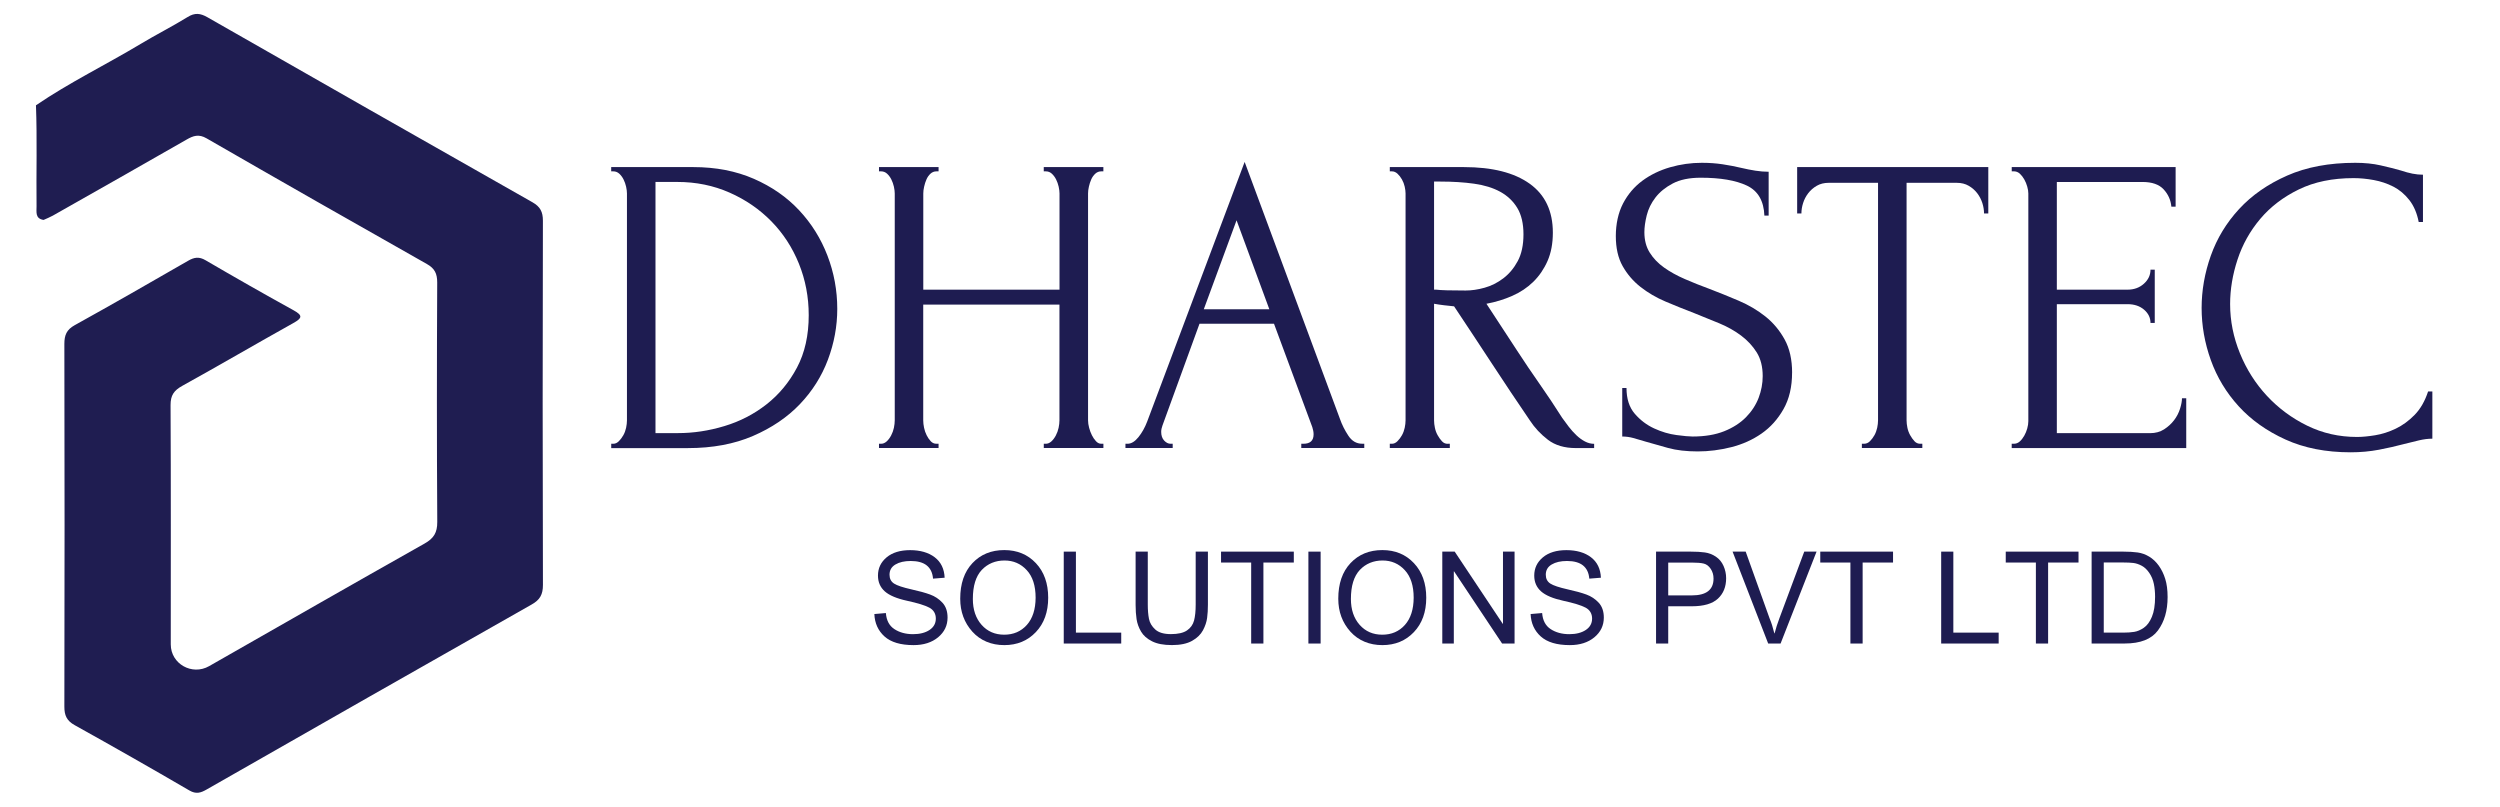
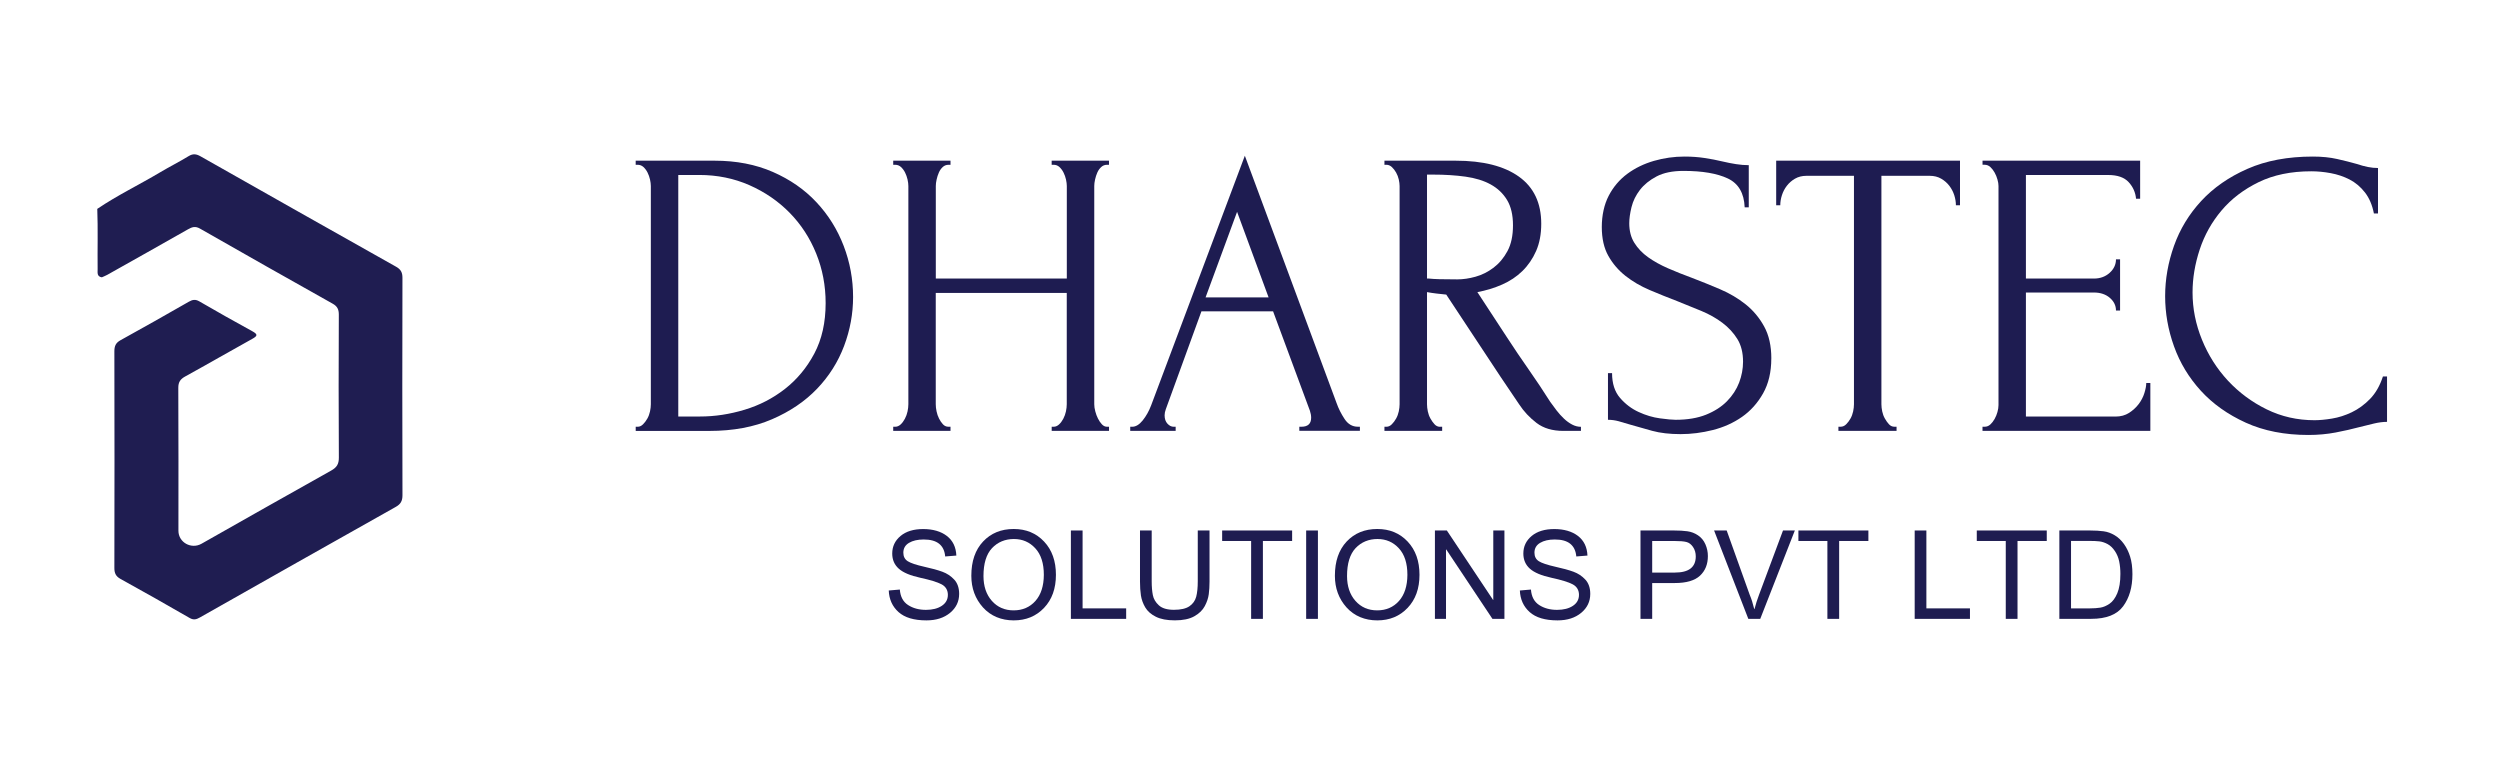
- <svg xmlns="http://www.w3.org/2000/svg" width="3412" height="1101" viewBox="0 0 3412 1101" fill="none">
-   <path d="M49 143.757C94.665 112.596 144.504 88.453 191.814 60.019C212.961 47.306 235.072 36.197 256.058 23.243C265.97 17.107 273.353 17.989 283.144 23.563C430.854 108.024 578.724 192.164 726.715 276.063C737.308 282.079 741 289.137 740.96 301.369C740.518 467.002 740.518 632.634 741 798.267C741 811.421 736.987 818.6 725.631 825.017C577.56 908.876 429.73 993.176 281.981 1077.52C273.995 1082.09 267.655 1084.17 258.506 1078.84C206.621 1048.6 154.415 1018.88 101.928 989.687C91.014 983.631 87.803 976.292 87.844 964.261C88.205 799.31 88.205 634.319 87.844 469.368C87.844 457.336 90.893 449.957 101.888 443.861C153.813 415.066 205.337 385.549 256.781 355.871C265.087 351.099 271.668 349.976 280.536 355.19C320.303 378.41 360.31 401.23 400.638 423.448C413.72 430.667 412.315 434.236 400.317 440.934C349.636 469.208 299.476 498.524 248.715 526.638C237.479 532.854 232.704 539.471 232.784 552.946C233.386 661.791 233.025 770.675 233.065 879.519C233.065 906.069 262.118 922.431 285.392 909.157C383.383 853.291 481.214 797.184 579.446 741.84C592.087 734.701 596.862 726.961 596.781 712.282C596.099 603.438 596.18 494.554 596.701 385.709C596.741 373.558 593.411 366.419 582.657 360.363C482.177 303.535 381.898 246.426 281.9 188.795C271.226 182.619 263.883 185.226 254.694 190.48C193.941 225.331 132.947 259.821 71.993 294.351C67.98 296.597 63.647 298.241 59.473 300.166C47.756 298.361 49.963 289.257 49.883 281.557C49.361 235.597 50.806 189.637 49.08 143.677L49 143.757Z" fill="#1F1D51" />
-   <path d="M834.16 605.639H837.067C839.775 605.639 842.284 604.484 844.634 602.135C846.943 599.825 848.974 597.117 850.727 594.011C852.479 590.905 853.713 587.52 854.51 583.857C855.266 580.193 855.665 576.808 855.665 573.702V264.048C855.665 261.34 855.266 258.234 854.51 254.769C853.713 251.265 852.558 247.999 851.005 244.893C849.452 241.787 847.501 239.199 845.191 237.048C842.881 234.938 840.133 233.863 837.067 233.863H834.16V228.049H946.299C976.882 228.049 1004.4 233.385 1028.81 244.017C1053.22 254.689 1073.85 268.985 1090.69 287.025C1107.54 305.024 1120.4 325.652 1129.32 348.908C1138.24 372.164 1142.7 396.375 1142.7 421.543C1142.7 445.157 1138.44 468.333 1129.92 490.992C1121.39 513.651 1108.61 533.88 1091.57 551.72C1074.53 569.521 1053.22 583.976 1027.65 595.007C1002.09 606.037 972.461 611.572 938.772 611.572H834.2V605.759L834.16 605.639ZM1103.75 430.184C1103.75 405.415 1099.29 381.96 1090.37 359.899C1081.45 337.837 1068.91 318.564 1052.78 302.077C1036.65 285.631 1017.62 272.53 995.678 262.853C973.736 253.176 949.963 248.318 924.317 248.318H894.61V591.104H925.472C946.458 591.104 967.524 587.918 988.709 581.507C1009.89 575.136 1029.01 565.26 1046.09 551.88C1063.18 538.499 1077.07 521.774 1087.75 501.625C1098.42 481.475 1103.75 457.661 1103.75 430.144V430.184Z" fill="#1E1C51" />
-   <path d="M1424.44 605.639H1427.35C1430.06 605.639 1432.56 604.564 1434.91 602.453C1437.22 600.343 1439.25 597.635 1441.01 594.33C1442.76 591.024 1443.99 587.56 1444.79 583.857C1445.55 580.193 1445.94 576.808 1445.94 573.702V415.689H1260.02V573.702C1260.02 576.808 1260.41 580.193 1261.17 583.857C1261.93 587.52 1263.12 590.945 1264.68 594.011C1266.23 597.117 1268.06 599.825 1270.21 602.135C1272.32 604.444 1274.95 605.639 1278.06 605.639H1280.96V611.453H1199.65V605.639H1202.55C1205.26 605.639 1207.77 604.564 1210.12 602.453C1212.43 600.343 1214.46 597.635 1216.21 594.33C1217.97 591.024 1219.2 587.56 1220 583.857C1220.75 580.193 1221.15 576.808 1221.15 573.702V264.048C1221.15 261.34 1220.75 258.234 1220 254.769C1219.2 251.265 1218.04 247.999 1216.49 244.893C1214.94 241.787 1212.99 239.199 1210.68 237.048C1208.37 234.938 1205.62 233.863 1202.55 233.863H1199.65V228.049H1280.96V233.863H1278.06C1274.95 233.863 1272.24 234.938 1269.93 237.048C1267.62 239.199 1265.75 241.787 1264.44 244.893C1263.08 247.999 1262.01 251.265 1261.25 254.769C1260.45 258.273 1260.1 261.34 1260.1 264.048V395.34H1446.02V264.048C1446.02 261.34 1445.63 258.234 1444.87 254.769C1444.07 251.265 1442.92 247.999 1441.36 244.893C1439.81 241.787 1437.86 239.199 1435.55 237.048C1433.24 234.938 1430.49 233.863 1427.43 233.863H1424.52V228.049H1505.88V233.863H1502.97C1499.86 233.863 1497.16 234.938 1494.85 237.048C1492.54 239.199 1490.66 241.787 1489.31 244.893C1487.96 247.999 1486.88 251.265 1486.12 254.769C1485.33 258.273 1484.97 261.34 1484.97 264.048V573.702C1484.97 576.808 1485.45 580.193 1486.44 583.857C1487.4 587.52 1488.67 590.945 1490.23 594.011C1491.78 597.117 1493.61 599.825 1495.76 602.135C1497.87 604.444 1500.3 605.639 1503.01 605.639H1505.92V611.453H1424.56V605.639H1424.44Z" fill="#1E1C51" />
-   <path d="M1775.95 605.639H1778.85C1788.13 605.639 1792.79 601.378 1792.79 592.856C1792.79 589.75 1792.19 586.485 1791.04 582.98L1738.75 441.812H1637.09L1586.55 580.671C1585.4 583.777 1584.8 586.684 1584.8 589.392C1584.8 594.409 1586.16 598.391 1588.86 601.298C1591.57 604.205 1594.48 605.639 1597.58 605.639H1600.49V611.453H1536.02V605.639H1538.93C1543.94 605.639 1548.88 602.652 1553.74 596.639C1558.56 590.626 1562.54 583.578 1565.65 575.414L1698.69 221L1828.83 571.91C1831.54 579.675 1835.32 587.201 1840.18 594.568C1845 601.935 1851.29 605.599 1859.05 605.599H1861.96V611.413H1775.99V605.599L1775.95 605.639ZM1642.9 422.06H1732.38L1687.66 300.644L1642.94 422.06H1642.9Z" fill="#1E1C51" />
-   <path d="M1975.81 605.639H1978.72V611.453H1896.8V605.639H1899.71C1902.42 605.639 1904.93 604.484 1907.28 602.135C1909.63 599.785 1911.62 597.117 1913.37 594.011C1915.12 590.905 1916.36 587.52 1917.15 583.857C1917.91 580.193 1918.31 576.808 1918.31 573.702V264.048C1918.31 261.34 1917.91 258.234 1917.15 254.769C1916.36 251.265 1915.12 247.999 1913.37 244.893C1911.62 241.787 1909.59 239.199 1907.28 237.048C1904.97 234.938 1902.42 233.863 1899.71 233.863H1896.8V228.049H1997.91C2036.66 228.049 2066.56 235.615 2087.67 250.707C2108.78 265.8 2119.33 288.1 2119.33 317.528C2119.33 332.262 2116.9 345.125 2112.08 356.155C2107.22 367.186 2100.73 376.703 2092.61 384.628C2084.48 392.592 2074.89 398.964 2063.86 403.822C2052.83 408.68 2041.12 412.264 2028.69 414.574L2070.51 478.488C2080.58 493.979 2090.86 509.191 2101.29 524.084C2111.76 539.017 2122 554.388 2132.07 570.277C2134.78 574.14 2137.77 578.202 2141.07 582.463C2144.38 586.724 2147.84 590.586 2151.54 594.091C2155.21 597.595 2159.11 600.383 2163.17 602.533C2167.23 604.683 2171.42 605.719 2175.68 605.719V611.533H2150.71C2135.22 611.533 2122.51 607.75 2112.64 600.223C2102.76 592.657 2094.52 583.857 2087.95 573.782C2070.51 548.216 2053.18 522.292 2035.94 495.93C2018.7 469.608 2001.58 443.644 1984.53 418.078C1980.27 417.68 1975.73 417.202 1970.87 416.605C1966.02 416.008 1961.48 415.37 1957.21 414.574V573.782C1957.21 576.888 1957.61 580.273 1958.37 583.936C1959.13 587.6 1960.4 591.024 1962.15 594.091C1963.9 597.197 1965.82 599.905 1967.97 602.214C1970.08 604.524 1972.71 605.719 1975.81 605.719V605.639ZM1957.21 247.76V395.34H1960.12C1963.23 395.738 1968.16 396.017 1974.93 396.216C1981.7 396.415 1990.15 396.495 2000.22 396.495C2008.35 396.495 2016.99 395.26 2026.07 392.712C2035.15 390.203 2043.67 385.942 2051.63 379.929C2059.56 373.916 2066.17 366.071 2071.38 356.394C2076.6 346.718 2079.23 334.532 2079.23 319.798C2079.23 305.064 2076.4 293.078 2070.79 283.799C2065.17 274.521 2057.41 267.154 2047.53 261.738C2037.65 256.322 2025.75 252.658 2011.81 250.707C1997.87 248.756 1982.58 247.8 1965.9 247.8H1957.17L1957.21 247.76Z" fill="#1E1C51" />
-   <path d="M2445.83 508.633C2445.83 528.026 2441.93 544.552 2434.16 558.291C2426.4 572.029 2416.4 583.18 2404.18 591.701C2391.95 600.223 2378.13 606.436 2362.8 610.298C2347.47 614.161 2332.22 616.112 2317.05 616.112C2301.88 616.112 2288.1 614.559 2276.83 611.453C2265.56 608.347 2255.28 605.44 2245.97 602.732C2239.75 600.781 2234.14 599.148 2229.12 597.794C2224.06 596.44 2219.05 595.763 2214.03 595.763V529.54H2219.84C2219.84 544.274 2223.63 555.981 2231.15 564.702C2238.68 573.423 2247.52 580.113 2257.63 584.733C2267.75 589.392 2277.82 592.378 2287.94 593.732C2298.05 595.086 2305.42 595.763 2310.08 595.763C2326.8 595.763 2341.18 593.334 2353.25 588.516C2365.31 583.658 2375.19 577.286 2382.99 569.362C2390.76 561.437 2396.49 552.596 2400.2 542.92C2403.86 533.243 2405.73 523.367 2405.73 513.292C2405.73 500.51 2403.02 489.758 2397.61 481.037C2392.19 472.316 2385.1 464.67 2376.38 458.099C2367.66 451.529 2357.71 445.914 2346.48 441.255C2335.25 436.596 2323.82 431.976 2312.19 427.317C2299.01 422.299 2286.03 417.043 2273.24 411.627C2260.46 406.211 2249.03 399.521 2238.96 391.597C2228.88 383.672 2220.76 374.155 2214.55 363.124C2208.33 352.094 2205.27 338.435 2205.27 322.148C2205.27 305.86 2208.57 290.29 2215.14 277.706C2221.71 265.123 2230.55 254.769 2241.59 246.606C2252.62 238.482 2265.2 232.389 2279.34 228.288C2293.47 224.226 2307.89 222.195 2322.62 222.195C2332.7 222.195 2342.18 222.872 2351.1 224.226C2360.02 225.58 2368.54 227.212 2376.66 229.164C2383.23 230.717 2389.64 231.991 2395.86 232.947C2402.03 233.902 2408.04 234.42 2413.85 234.42V294.272H2408.04C2407.24 274.122 2399.28 260.464 2384.15 253.296C2368.97 246.128 2347.99 242.544 2321.19 242.544C2305.66 242.544 2292.92 245.172 2283 250.389C2273.08 255.605 2265.2 262.017 2259.39 269.543C2253.57 277.109 2249.59 285.233 2247.44 293.954C2245.29 302.675 2244.25 310.32 2244.25 316.891C2244.25 327.723 2246.68 337.041 2251.54 344.766C2256.4 352.532 2262.89 359.301 2271.05 365.115C2279.22 370.929 2288.62 376.146 2299.33 380.805C2310 385.464 2321.19 389.924 2332.82 394.185C2346 399.203 2359.42 404.658 2373 410.433C2386.62 416.247 2398.72 423.415 2409.43 431.936C2420.11 440.458 2428.87 450.931 2435.68 463.316C2442.49 475.701 2445.87 490.833 2445.87 508.633H2445.83Z" fill="#1E1C51" />
-   <path d="M2620.69 605.639H2623.59V611.453H2541.08V605.639H2543.99C2547.1 605.639 2549.8 604.484 2552.11 602.135C2554.42 599.825 2556.45 597.117 2558.21 594.011C2559.96 590.905 2561.19 587.52 2561.99 583.856C2562.75 580.193 2563.14 576.808 2563.14 573.702V249.513H2495.76C2489.55 249.513 2484.14 250.866 2479.48 253.574C2474.82 256.282 2470.96 259.667 2467.85 263.729C2464.74 267.791 2462.43 272.251 2460.88 277.109C2459.33 281.967 2458.57 286.706 2458.57 291.325H2452.76V228.009H2713.63V291.325H2707.82C2707.82 286.666 2707.02 281.927 2705.51 277.109C2703.95 272.251 2701.64 267.831 2698.54 263.729C2695.43 259.667 2691.57 256.282 2686.91 253.574C2682.25 250.866 2676.84 249.513 2670.66 249.513H2602.09V573.702C2602.09 576.808 2602.49 580.193 2603.24 583.856C2604 587.52 2605.28 590.945 2607.03 594.011C2608.78 597.117 2610.69 599.825 2612.84 602.135C2614.95 604.444 2617.58 605.639 2620.69 605.639Z" fill="#1E1C51" />
-   <path d="M2745.61 605.639H2748.52C2751.62 605.639 2754.33 604.564 2756.64 602.453C2758.95 600.343 2760.98 597.715 2762.73 594.608C2764.48 591.502 2765.84 588.237 2766.79 584.733C2767.75 581.228 2768.27 577.963 2768.27 574.857V264.008C2768.27 261.3 2767.79 258.194 2766.79 254.729C2765.84 251.225 2764.48 247.959 2762.73 244.853C2760.98 241.747 2758.95 239.159 2756.64 237.008C2754.33 234.898 2751.58 233.823 2748.52 233.823H2745.61V228.009H2969.29V282.047H2963.47C2962.68 273.127 2959.21 265.282 2953 258.512C2946.79 251.742 2937.11 248.358 2923.97 248.358H2807.17V395.34H2903.62C2912.54 395.34 2919.99 392.632 2926 387.216C2932.01 381.801 2935 375.389 2935 368.062H2940.81V440.697H2935C2935 433.728 2932.09 427.715 2926.28 422.698C2920.47 417.68 2912.9 415.131 2903.62 415.131H2807.17V591.184H2934.4C2941.77 591.184 2948.14 589.432 2953.56 585.967C2958.97 582.463 2963.51 578.321 2967.22 573.463C2970.88 568.645 2973.59 563.388 2975.34 557.773C2977.09 552.158 2977.97 547.419 2977.97 543.517H2983.78V611.493H2745.57V605.679L2745.61 605.639Z" fill="#1E1C51" />
-   <path d="M3212.12 243.101C3183.45 243.101 3158.56 248.238 3137.46 258.512C3116.35 268.786 3098.83 282.127 3084.89 298.613C3070.95 315.099 3060.6 333.576 3053.83 354.085C3047.06 374.633 3043.67 394.942 3043.67 415.092C3043.67 437.949 3048.14 460.329 3057.06 482.191C3065.98 504.093 3078.28 523.447 3093.93 540.292C3109.62 557.136 3127.94 570.715 3148.84 580.95C3169.75 591.224 3192.41 596.361 3216.82 596.361C3223.79 596.361 3232.03 595.604 3241.51 594.051C3250.99 592.498 3260.38 589.511 3269.7 585.051C3278.98 580.591 3287.62 574.299 3295.55 566.176C3303.47 558.052 3309.57 547.38 3313.87 534.239H3319.68V598.71C3313.87 598.71 3307.77 599.507 3301.36 601.02C3294.95 602.573 3287.9 604.325 3280.14 606.236C3270.06 608.944 3258.95 611.453 3246.73 613.803C3234.54 616.112 3221.64 617.307 3208.1 617.307C3174.41 617.307 3144.78 611.493 3119.22 599.865C3093.65 588.237 3072.39 573.145 3055.42 554.548C3038.46 535.951 3025.75 514.965 3017.35 491.51C3008.95 468.095 3004.77 444.361 3004.77 420.348C3004.77 396.336 3008.95 372.522 3017.35 348.868C3025.75 325.254 3038.62 304.029 3055.98 285.233C3073.34 266.437 3095.2 251.225 3121.53 239.637C3147.85 228.009 3178.83 222.195 3214.47 222.195C3227.25 222.195 3238.76 223.35 3249.04 225.699C3259.31 228.009 3268.51 230.358 3276.63 232.668C3282.45 234.619 3287.74 236.053 3292.6 237.009C3297.46 237.964 3302.2 238.442 3306.86 238.442V302.953H3301.04C3298.73 290.967 3294.43 280.972 3288.26 273.047C3282.05 265.123 3274.8 259.03 3266.48 254.729C3258.15 250.468 3249.23 247.482 3239.76 245.73C3230.28 243.977 3221.08 243.101 3212.16 243.101H3212.12Z" fill="#1E1C51" />
-   <path d="M1273.4 789.656C1272.72 781.691 1269.81 775.678 1264.76 771.656C1259.7 767.634 1252.41 765.643 1242.93 765.643C1234.37 765.643 1227.4 767.236 1222.07 770.422C1216.69 773.608 1214.02 778.267 1214.02 784.36C1214.02 789.775 1216.09 793.797 1220.24 796.465C1224.38 799.134 1232.3 801.762 1243.97 804.39C1254.36 806.66 1262.8 809.009 1269.37 811.399C1275.95 813.788 1281.56 817.531 1286.22 822.549C1290.88 827.566 1293.23 834.376 1293.23 842.858C1293.23 853.65 1288.93 862.609 1280.37 869.738C1271.76 876.866 1260.57 880.45 1246.8 880.45C1229.15 880.45 1215.97 876.507 1207.21 868.662C1198.45 860.778 1193.83 850.583 1193.32 838.039L1209.04 836.685C1209.8 846.721 1213.66 854.048 1220.67 858.627C1227.68 863.207 1236.16 865.516 1246.08 865.516C1255.36 865.516 1262.88 863.605 1268.62 859.782C1274.35 855.959 1277.22 850.782 1277.22 844.212C1277.22 837.641 1274.23 832.385 1268.22 829.239C1262.25 826.093 1252.17 823.027 1238.08 819.96C1223.98 816.894 1213.78 812.633 1207.57 807.098C1201.36 801.563 1198.25 794.395 1198.25 785.554C1198.25 775.519 1202.2 767.236 1210.04 760.666C1217.93 754.095 1228.64 750.83 1242.22 750.83C1255.8 750.83 1267.34 754.095 1275.79 760.626C1284.27 767.157 1288.73 776.435 1289.25 788.461L1273.32 789.736L1273.4 789.656Z" fill="#1E1C51" />
-   <path d="M1370.68 750.75C1388.24 750.75 1402.62 756.723 1413.81 768.63C1425 780.537 1430.57 796.266 1430.57 815.779C1430.57 835.292 1424.96 850.862 1413.73 862.689C1402.5 874.516 1388.16 880.45 1370.68 880.45C1353.2 880.45 1338.07 874.317 1327.04 862.052C1316.04 849.787 1310.51 834.814 1310.51 817.133C1310.51 796.545 1316.08 780.338 1327.23 768.51C1338.38 756.683 1352.84 750.75 1370.64 750.75H1370.68ZM1370.52 866.233C1383.22 866.233 1393.54 861.773 1401.46 852.893C1409.35 844.013 1413.33 831.628 1413.41 815.779C1413.41 799.452 1409.39 786.908 1401.3 778.147C1393.22 769.347 1383.1 764.966 1370.88 764.966C1358.65 764.966 1348.02 769.267 1339.9 777.869C1331.81 786.47 1327.75 799.691 1327.75 817.491C1327.75 832.026 1331.74 843.814 1339.66 852.773C1347.58 861.733 1357.9 866.233 1370.56 866.233H1370.52Z" fill="#1E1C51" />
-   <path d="M1530.25 878.299H1451.8V752.861H1468.4V863.406H1530.25V878.299Z" fill="#1E1C51" />
-   <path d="M1648.56 825.416C1648.56 831.867 1648.2 837.84 1647.48 843.296C1646.77 848.791 1644.9 854.406 1641.83 860.18C1638.76 865.955 1633.82 870.773 1626.94 874.636C1620.05 878.498 1610.89 880.41 1599.42 880.41C1587.95 880.41 1579.23 878.697 1572.38 875.273C1565.53 871.848 1560.51 867.428 1557.33 862.012C1554.14 856.596 1552.11 850.942 1551.19 845.088C1550.32 839.234 1549.88 832.664 1549.88 825.416V752.861H1566.49V825.137C1566.49 832.663 1567.04 839.155 1568.12 844.61C1569.19 850.066 1572.06 854.884 1576.68 859.105C1581.3 863.326 1588.43 865.437 1598.06 865.437C1607.7 865.437 1615.15 863.764 1620.05 860.379C1624.94 857.034 1628.13 852.535 1629.64 846.92C1631.12 841.305 1631.87 834.057 1631.87 825.137V752.861H1648.56V825.416Z" fill="#1E1C51" />
-   <path d="M1765.79 767.754H1724.3V878.299H1707.61V767.754H1666.48V752.861H1765.79V767.754Z" fill="#1E1C51" />
-   <path d="M1802.39 878.299H1785.7V752.861H1802.39V878.299Z" fill="#1E1C51" />
-   <path d="M1886.65 750.75C1904.21 750.75 1918.59 756.723 1929.78 768.63C1940.97 780.537 1946.54 796.266 1946.54 815.779C1946.54 835.292 1940.93 850.862 1929.7 862.689C1918.47 874.516 1904.13 880.45 1886.65 880.45C1869.17 880.45 1854.04 874.317 1843.01 862.052C1832.02 849.787 1826.48 834.814 1826.48 817.133C1826.48 796.545 1832.06 780.338 1843.21 768.51C1854.36 756.683 1868.81 750.75 1886.61 750.75H1886.65ZM1886.49 866.233C1899.2 866.233 1909.51 861.773 1917.43 852.893C1925.32 844.013 1929.3 831.628 1929.38 815.779C1929.38 799.452 1925.36 786.908 1917.27 778.147C1909.19 769.347 1899.08 764.966 1886.85 764.966C1874.63 764.966 1863.99 769.267 1855.87 777.869C1847.79 786.47 1843.72 799.691 1843.72 817.491C1843.72 832.026 1847.71 843.814 1855.63 852.773C1863.55 861.733 1873.87 866.233 1886.53 866.233H1886.49Z" fill="#1E1C51" />
-   <path d="M2067.12 878.299H2050.08L1984.53 779.82H1984.17V878.299H1968.44V752.861H1985.37L2050.92 851.34H2051.27V752.861H2067.08V878.299H2067.12Z" fill="#1E1C51" />
-   <path d="M2169.07 789.656C2168.39 781.691 2165.48 775.678 2160.43 771.656C2155.37 767.634 2148.08 765.643 2138.61 765.643C2130.04 765.643 2123.07 767.236 2117.74 770.422C2112.36 773.608 2109.69 778.267 2109.69 784.36C2109.69 789.775 2111.77 793.797 2115.91 796.465C2120.05 799.134 2127.97 801.762 2139.64 804.39C2150.03 806.66 2158.48 809.009 2165.05 811.399C2171.62 813.788 2177.23 817.531 2181.89 822.549C2186.55 827.566 2188.9 834.376 2188.9 842.858C2188.9 853.65 2184.6 862.609 2176.04 869.738C2167.44 876.866 2156.25 880.45 2142.47 880.45C2124.83 880.45 2111.65 876.507 2102.89 868.662C2094.12 860.778 2089.5 850.583 2088.99 838.039L2104.72 836.685C2105.47 846.721 2109.34 854.048 2116.34 858.627C2123.35 863.207 2131.84 865.516 2141.75 865.516C2151.03 865.516 2158.56 863.605 2164.29 859.782C2170.02 855.959 2172.89 850.782 2172.89 844.212C2172.89 837.641 2169.91 832.385 2163.89 829.239C2157.92 826.093 2147.84 823.027 2133.75 819.96C2119.65 816.894 2109.46 812.633 2103.24 807.098C2097.03 801.563 2093.93 794.395 2093.93 785.554C2093.93 775.519 2097.87 767.236 2105.71 760.666C2113.6 754.095 2124.31 750.83 2137.89 750.83C2151.47 750.83 2163.02 754.095 2171.46 760.626C2179.94 767.157 2184.4 776.435 2184.92 788.461L2168.99 789.736L2169.07 789.656Z" fill="#1E1C51" />
-   <path d="M2260.22 752.86H2307.53C2315.02 752.86 2321.43 753.219 2326.8 753.975C2332.18 754.732 2337.2 756.644 2341.82 759.75C2346.44 762.856 2349.94 767.077 2352.29 772.413C2354.64 777.749 2355.83 783.324 2355.83 789.138C2355.83 800.726 2352.13 810.005 2344.68 816.974C2337.24 823.942 2325.29 827.447 2308.88 827.447H2276.79V878.259H2260.18V752.821L2260.22 752.86ZM2276.79 812.593H2309.04C2328.79 812.593 2338.63 804.947 2338.63 789.656C2338.63 784.638 2337.36 780.218 2334.77 776.355C2332.18 772.493 2329.03 770.103 2325.33 769.187C2321.59 768.232 2316.05 767.794 2308.68 767.794H2276.79V812.633V812.593Z" fill="#1E1C51" />
-   <path d="M2479.24 752.861L2430.14 878.299H2413.22L2364.63 752.861H2382.51L2415.13 843.973C2417.6 849.787 2419.75 856.596 2421.62 864.402H2421.98C2423.69 857.711 2425.84 850.902 2428.47 843.973L2462.44 752.861H2479.28H2479.24Z" fill="#1E1C51" />
-   <path d="M2583.62 767.754H2542.12V878.299H2525.44V767.754H2484.3V752.861H2583.62V767.754Z" fill="#1E1C51" />
-   <path d="M2727.77 878.299H2649.32V752.861H2665.92V863.406H2727.77V878.299Z" fill="#1E1C51" />
-   <path d="M2836.76 767.754H2795.26V878.299H2778.58V767.754H2737.44V752.861H2836.76V767.754Z" fill="#1E1C51" />
-   <path d="M2854.64 752.86H2897.93C2905.54 752.86 2912.03 753.259 2917.52 754.015C2923.02 754.772 2928.23 756.683 2933.21 759.67C2938.19 762.657 2942.57 766.798 2946.31 772.015C2950.06 777.271 2953 783.284 2955.11 790.094C2957.26 796.903 2958.34 805.186 2958.34 814.863C2958.34 833.34 2953.96 848.512 2945.16 860.419C2936.36 872.326 2921.26 878.259 2899.8 878.259H2854.64V752.821V752.86ZM2871.25 863.406H2898.13C2903.62 863.406 2908.48 863.047 2912.78 862.37C2917.08 861.693 2921.46 859.822 2925.88 856.795C2930.3 853.769 2933.97 848.831 2936.88 841.902C2939.78 835.013 2941.26 825.894 2941.26 814.505C2941.26 808.213 2940.7 802.359 2939.58 796.903C2938.47 791.448 2936.44 786.51 2933.41 782.01C2930.42 777.55 2926.96 774.245 2923.1 772.174C2919.23 770.103 2915.45 768.829 2911.75 768.351C2908.08 767.913 2903.35 767.674 2897.57 767.674H2871.21V863.326L2871.25 863.406Z" fill="#1E1C51" />
+ <svg xmlns="http://www.w3.org/2000/svg" width="3548" height="1101" viewBox="0 0 3548 1101" fill="none">
+   <path d="M902.16 605.639H905.067C907.775 605.639 910.284 604.484 912.634 602.135C914.943 599.825 916.974 597.117 918.727 594.011C920.479 590.905 921.713 587.52 922.51 583.857C923.266 580.193 923.665 576.808 923.665 573.702V264.048C923.665 261.34 923.266 258.234 922.51 254.769C921.713 251.265 920.558 247.999 919.005 244.893C917.452 241.787 915.501 239.199 913.191 237.048C910.881 234.938 908.133 233.863 905.067 233.863H902.16V228.049H1014.3C1044.88 228.049 1072.4 233.385 1096.81 244.017C1121.22 254.689 1141.85 268.985 1158.69 287.025C1175.54 305.024 1188.4 325.652 1197.32 348.908C1206.24 372.164 1210.7 396.375 1210.7 421.543C1210.7 445.157 1206.44 468.333 1197.92 490.992C1189.39 513.651 1176.61 533.88 1159.57 551.72C1142.53 569.521 1121.22 583.976 1095.65 595.007C1070.09 606.037 1040.46 611.572 1006.77 611.572H902.2V605.759L902.16 605.639ZM1171.75 430.184C1171.75 405.415 1167.29 381.96 1158.37 359.899C1149.45 337.837 1136.91 318.564 1120.78 302.077C1104.65 285.631 1085.62 272.53 1063.68 262.853C1041.74 253.176 1017.96 248.318 992.317 248.318H962.61V591.104H993.472C1014.46 591.104 1035.52 587.918 1056.71 581.507C1077.89 575.136 1097.01 565.26 1114.09 551.88C1131.18 538.499 1145.07 521.774 1155.75 501.625C1166.42 481.475 1171.75 457.661 1171.75 430.144V430.184Z" fill="#1E1C51" />
+   <path d="M1492.44 605.639H1495.35C1498.06 605.639 1500.56 604.564 1502.91 602.453C1505.22 600.343 1507.25 597.635 1509.01 594.33C1510.76 591.024 1511.99 587.56 1512.79 583.857C1513.55 580.193 1513.94 576.808 1513.94 573.702V415.689H1328.02V573.702C1328.02 576.808 1328.41 580.193 1329.17 583.857C1329.93 587.52 1331.12 590.945 1332.68 594.011C1334.23 597.117 1336.06 599.825 1338.21 602.135C1340.32 604.444 1342.95 605.639 1346.06 605.639H1348.96V611.453H1267.65V605.639H1270.55C1273.26 605.639 1275.77 604.564 1278.12 602.453C1280.43 600.343 1282.46 597.635 1284.21 594.33C1285.97 591.024 1287.2 587.56 1288 583.857C1288.75 580.193 1289.15 576.808 1289.15 573.702V264.048C1289.15 261.34 1288.75 258.234 1288 254.769C1287.2 251.265 1286.04 247.999 1284.49 244.893C1282.94 241.787 1280.99 239.199 1278.68 237.048C1276.37 234.938 1273.62 233.863 1270.55 233.863H1267.65V228.049H1348.96V233.863H1346.06C1342.95 233.863 1340.24 234.938 1337.93 237.048C1335.62 239.199 1333.75 241.787 1332.44 244.893C1331.08 247.999 1330.01 251.265 1329.25 254.769C1328.45 258.273 1328.1 261.34 1328.1 264.048V395.34H1514.02V264.048C1514.02 261.34 1513.63 258.234 1512.87 254.769C1512.07 251.265 1510.92 247.999 1509.36 244.893C1507.81 241.787 1505.86 239.199 1503.55 237.048C1501.24 234.938 1498.49 233.863 1495.43 233.863H1492.52V228.049H1573.88V233.863H1570.97C1567.86 233.863 1565.16 234.938 1562.85 237.048C1560.54 239.199 1558.66 241.787 1557.31 244.893C1555.96 247.999 1554.88 251.265 1554.12 254.769C1553.33 258.273 1552.97 261.34 1552.97 264.048V573.702C1552.97 576.808 1553.45 580.193 1554.44 583.857C1555.4 587.52 1556.67 590.945 1558.23 594.011C1559.78 597.117 1561.61 599.825 1563.76 602.135C1565.87 604.444 1568.3 605.639 1571.01 605.639H1573.92V611.453H1492.56V605.639H1492.44Z" fill="#1E1C51" />
+   <path d="M1843.95 605.639H1846.85C1856.13 605.639 1860.79 601.378 1860.79 592.856C1860.79 589.75 1860.19 586.485 1859.04 582.98L1806.75 441.812H1705.09L1654.55 580.671C1653.4 583.777 1652.8 586.684 1652.8 589.392C1652.8 594.409 1654.16 598.391 1656.86 601.298C1659.57 604.205 1662.48 605.639 1665.58 605.639H1668.49V611.453H1604.02V605.639H1606.93C1611.94 605.639 1616.88 602.652 1621.74 596.639C1626.56 590.626 1630.54 583.578 1633.65 575.414L1766.69 221L1896.83 571.91C1899.54 579.675 1903.32 587.201 1908.18 594.568C1913 601.935 1919.29 605.599 1927.05 605.599H1929.96V611.413H1843.99V605.599L1843.95 605.639ZM1710.9 422.06H1800.38L1755.66 300.644L1710.94 422.06H1710.9Z" fill="#1E1C51" />
+   <path d="M2043.81 605.639H2046.72V611.453H1964.8V605.639H1967.71C1970.42 605.639 1972.93 604.484 1975.28 602.135C1977.63 599.785 1979.62 597.117 1981.37 594.011C1983.12 590.905 1984.36 587.52 1985.15 583.857C1985.91 580.193 1986.31 576.808 1986.31 573.702V264.048C1986.31 261.34 1985.91 258.234 1985.15 254.769C1984.36 251.265 1983.12 247.999 1981.37 244.893C1979.62 241.787 1977.59 239.199 1975.28 237.048C1972.97 234.938 1970.42 233.863 1967.71 233.863H1964.8V228.049H2065.91C2104.66 228.049 2134.56 235.615 2155.67 250.707C2176.78 265.8 2187.33 288.1 2187.33 317.528C2187.33 332.262 2184.9 345.125 2180.08 356.155C2175.22 367.186 2168.73 376.703 2160.61 384.628C2152.48 392.592 2142.89 398.964 2131.86 403.822C2120.83 408.68 2109.12 412.264 2096.69 414.574L2138.51 478.488C2148.58 493.979 2158.86 509.191 2169.29 524.084C2179.76 539.017 2190 554.388 2200.07 570.277C2202.78 574.14 2205.77 578.202 2209.07 582.463C2212.38 586.724 2215.84 590.586 2219.54 594.091C2223.21 597.595 2227.11 600.383 2231.17 602.533C2235.23 604.683 2239.42 605.719 2243.68 605.719V611.533H2218.71C2203.22 611.533 2190.51 607.75 2180.64 600.223C2170.76 592.657 2162.52 583.857 2155.95 573.782C2138.51 548.216 2121.18 522.292 2103.94 495.93C2086.7 469.608 2069.58 443.644 2052.53 418.078C2048.27 417.68 2043.73 417.202 2038.87 416.605C2034.02 416.008 2029.48 415.37 2025.21 414.574V573.782C2025.21 576.888 2025.61 580.273 2026.37 583.936C2027.13 587.6 2028.4 591.024 2030.15 594.091C2031.9 597.197 2033.82 599.905 2035.97 602.214C2038.08 604.524 2040.71 605.719 2043.81 605.719V605.639ZM2025.21 247.76V395.34H2028.12C2031.23 395.738 2036.16 396.017 2042.93 396.216C2049.7 396.415 2058.15 396.495 2068.22 396.495C2076.35 396.495 2084.99 395.26 2094.07 392.712C2103.15 390.203 2111.67 385.942 2119.63 379.929C2127.56 373.916 2134.17 366.071 2139.38 356.394C2144.6 346.718 2147.23 334.532 2147.23 319.798C2147.23 305.064 2144.4 293.078 2138.79 283.799C2133.17 274.521 2125.41 267.154 2115.53 261.738C2105.65 256.322 2093.75 252.658 2079.81 250.707C2065.87 248.756 2050.58 247.8 2033.9 247.8H2025.17L2025.21 247.76Z" fill="#1E1C51" />
+   <path d="M2513.83 508.633C2513.83 528.026 2509.93 544.552 2502.16 558.291C2494.4 572.029 2484.4 583.18 2472.18 591.701C2459.95 600.223 2446.13 606.436 2430.8 610.298C2415.47 614.161 2400.22 616.112 2385.05 616.112C2369.88 616.112 2356.1 614.559 2344.83 611.453C2333.56 608.347 2323.28 605.44 2313.97 602.732C2307.75 600.781 2302.14 599.148 2297.12 597.794C2292.06 596.44 2287.05 595.763 2282.03 595.763V529.54H2287.84C2287.84 544.274 2291.63 555.981 2299.15 564.702C2306.68 573.423 2315.52 580.113 2325.63 584.733C2335.75 589.392 2345.82 592.378 2355.94 593.732C2366.05 595.086 2373.42 595.763 2378.08 595.763C2394.8 595.763 2409.18 593.334 2421.25 588.516C2433.31 583.658 2443.19 577.286 2450.99 569.362C2458.76 561.437 2464.49 552.596 2468.2 542.92C2471.86 533.243 2473.73 523.367 2473.73 513.292C2473.73 500.51 2471.02 489.758 2465.61 481.037C2460.19 472.316 2453.1 464.67 2444.38 458.099C2435.66 451.529 2425.71 445.914 2414.48 441.255C2403.25 436.596 2391.82 431.976 2380.19 427.317C2367.01 422.299 2354.03 417.043 2341.24 411.627C2328.46 406.211 2317.03 399.521 2306.96 391.597C2296.88 383.672 2288.76 374.155 2282.55 363.124C2276.33 352.094 2273.27 338.435 2273.27 322.148C2273.27 305.86 2276.57 290.29 2283.14 277.706C2289.71 265.123 2298.55 254.769 2309.59 246.606C2320.62 238.482 2333.2 232.389 2347.34 228.288C2361.47 224.226 2375.89 222.195 2390.62 222.195C2400.7 222.195 2410.18 222.872 2419.1 224.226C2428.02 225.58 2436.54 227.212 2444.66 229.164C2451.23 230.717 2457.64 231.991 2463.86 232.947C2470.03 233.902 2476.04 234.42 2481.85 234.42V294.272H2476.04C2475.24 274.122 2467.28 260.464 2452.15 253.296C2436.97 246.128 2415.99 242.544 2389.19 242.544C2373.66 242.544 2360.92 245.172 2351 250.389C2341.08 255.605 2333.2 262.017 2327.39 269.543C2321.57 277.109 2317.59 285.233 2315.44 293.954C2313.29 302.675 2312.25 310.32 2312.25 316.891C2312.25 327.723 2314.68 337.041 2319.54 344.766C2324.4 352.532 2330.89 359.301 2339.05 365.115C2347.22 370.929 2356.62 376.146 2367.33 380.805C2378 385.464 2389.19 389.924 2400.82 394.185C2414 399.203 2427.42 404.658 2441 410.433C2454.62 416.247 2466.72 423.415 2477.43 431.936C2488.11 440.458 2496.87 450.931 2503.68 463.316C2510.49 475.701 2513.87 490.833 2513.87 508.633H2513.83Z" fill="#1E1C51" />
+   <path d="M2688.69 605.639H2691.59V611.453H2609.08V605.639H2611.99C2615.1 605.639 2617.8 604.484 2620.11 602.135C2622.42 599.825 2624.45 597.117 2626.21 594.011C2627.96 590.905 2629.19 587.52 2629.99 583.856C2630.75 580.193 2631.14 576.808 2631.14 573.702V249.513H2563.76C2557.55 249.513 2552.14 250.866 2547.48 253.574C2542.82 256.282 2538.96 259.667 2535.85 263.729C2532.74 267.791 2530.43 272.251 2528.88 277.109C2527.33 281.967 2526.57 286.706 2526.57 291.325H2520.76V228.009H2781.63V291.325H2775.82C2775.82 286.666 2775.02 281.927 2773.51 277.109C2771.95 272.251 2769.64 267.831 2766.54 263.729C2763.43 259.667 2759.57 256.282 2754.91 253.574C2750.25 250.866 2744.84 249.513 2738.66 249.513H2670.09V573.702C2670.09 576.808 2670.49 580.193 2671.24 583.856C2672 587.52 2673.28 590.945 2675.03 594.011C2676.78 597.117 2678.69 599.825 2680.84 602.135C2682.95 604.444 2685.58 605.639 2688.69 605.639Z" fill="#1E1C51" />
+   <path d="M2813.61 605.639H2816.52C2819.62 605.639 2822.33 604.564 2824.64 602.453C2826.95 600.343 2828.98 597.715 2830.73 594.608C2832.48 591.502 2833.84 588.237 2834.79 584.733C2835.75 581.228 2836.27 577.963 2836.27 574.857V264.008C2836.27 261.3 2835.79 258.194 2834.79 254.729C2833.84 251.225 2832.48 247.959 2830.73 244.853C2828.98 241.747 2826.95 239.159 2824.64 237.008C2822.33 234.898 2819.58 233.823 2816.52 233.823H2813.61V228.009H3037.29V282.047H3031.47C3030.68 273.127 3027.21 265.282 3021 258.512C3014.79 251.742 3005.11 248.358 2991.97 248.358H2875.17V395.34H2971.62C2980.54 395.34 2987.99 392.632 2994 387.216C3000.01 381.801 3003 375.389 3003 368.062H3008.81V440.697H3003C3003 433.728 3000.09 427.715 2994.28 422.698C2988.47 417.68 2980.9 415.131 2971.62 415.131H2875.17V591.184H3002.4C3009.77 591.184 3016.14 589.432 3021.56 585.967C3026.97 582.463 3031.51 578.321 3035.22 573.463C3038.88 568.645 3041.59 563.388 3043.34 557.773C3045.09 552.158 3045.97 547.419 3045.97 543.517H3051.78V611.493H2813.57V605.679L2813.61 605.639Z" fill="#1E1C51" />
+   <path d="M3280.12 243.101C3251.45 243.101 3226.56 248.238 3205.46 258.512C3184.35 268.786 3166.83 282.127 3152.89 298.613C3138.95 315.099 3128.6 333.576 3121.83 354.085C3115.06 374.633 3111.67 394.942 3111.67 415.092C3111.67 437.949 3116.14 460.329 3125.06 482.191C3133.98 504.093 3146.28 523.447 3161.93 540.292C3177.62 557.136 3195.94 570.715 3216.84 580.95C3237.75 591.224 3260.41 596.361 3284.82 596.361C3291.79 596.361 3300.03 595.604 3309.51 594.051C3318.99 592.498 3328.38 589.511 3337.7 585.051C3346.98 580.591 3355.62 574.299 3363.55 566.176C3371.47 558.052 3377.57 547.38 3381.87 534.239H3387.68V598.71C3381.87 598.71 3375.77 599.507 3369.36 601.02C3362.95 602.573 3355.9 604.325 3348.14 606.236C3338.06 608.944 3326.95 611.453 3314.73 613.803C3302.54 616.112 3289.64 617.307 3276.1 617.307C3242.41 617.307 3212.78 611.493 3187.22 599.865C3161.65 588.237 3140.39 573.145 3123.42 554.548C3106.46 535.951 3093.75 514.965 3085.35 491.51C3076.95 468.095 3072.77 444.361 3072.77 420.348C3072.77 396.336 3076.95 372.522 3085.35 348.868C3093.75 325.254 3106.62 304.029 3123.98 285.233C3141.34 266.437 3163.2 251.225 3189.53 239.637C3215.85 228.009 3246.83 222.195 3282.47 222.195C3295.25 222.195 3306.76 223.35 3317.04 225.699C3327.31 228.009 3336.51 230.358 3344.63 232.668C3350.45 234.619 3355.74 236.053 3360.6 237.009C3365.46 237.964 3370.2 238.442 3374.86 238.442V302.953H3369.04C3366.73 290.967 3362.43 280.972 3356.26 273.047C3350.05 265.123 3342.8 259.03 3334.48 254.729C3326.15 250.468 3317.23 247.482 3307.76 245.73C3298.28 243.977 3289.08 243.101 3280.16 243.101H3280.12Z" fill="#1E1C51" />
+   <path d="M1341.4 789.656C1340.72 781.691 1337.81 775.678 1332.76 771.656C1327.7 767.634 1320.41 765.643 1310.93 765.643C1302.37 765.643 1295.4 767.236 1290.07 770.422C1284.69 773.608 1282.02 778.267 1282.02 784.36C1282.02 789.775 1284.09 793.797 1288.24 796.465C1292.38 799.134 1300.3 801.762 1311.97 804.39C1322.36 806.66 1330.8 809.009 1337.37 811.399C1343.95 813.788 1349.56 817.531 1354.22 822.549C1358.88 827.566 1361.23 834.376 1361.23 842.858C1361.23 853.65 1356.93 862.609 1348.37 869.738C1339.76 876.866 1328.57 880.45 1314.8 880.45C1297.15 880.45 1283.97 876.507 1275.21 868.662C1266.45 860.778 1261.83 850.583 1261.32 838.039L1277.04 836.685C1277.8 846.721 1281.66 854.048 1288.67 858.627C1295.68 863.207 1304.16 865.516 1314.08 865.516C1323.36 865.516 1330.88 863.605 1336.62 859.782C1342.35 855.959 1345.22 850.782 1345.22 844.212C1345.22 837.641 1342.23 832.385 1336.22 829.239C1330.25 826.093 1320.17 823.027 1306.08 819.96C1291.98 816.894 1281.78 812.633 1275.57 807.098C1269.36 801.563 1266.25 794.395 1266.25 785.554C1266.25 775.519 1270.2 767.236 1278.04 760.666C1285.93 754.095 1296.64 750.83 1310.22 750.83C1323.8 750.83 1335.34 754.095 1343.79 760.626C1352.27 767.157 1356.73 776.435 1357.25 788.461L1341.32 789.736L1341.4 789.656Z" fill="#1E1C51" />
+   <path d="M1438.68 750.75C1456.24 750.75 1470.62 756.723 1481.81 768.63C1493 780.537 1498.57 796.266 1498.57 815.779C1498.57 835.292 1492.96 850.862 1481.73 862.689C1470.5 874.516 1456.16 880.45 1438.68 880.45C1421.2 880.45 1406.07 874.317 1395.04 862.052C1384.04 849.787 1378.51 834.814 1378.51 817.133C1378.51 796.545 1384.08 780.338 1395.23 768.51C1406.38 756.683 1420.84 750.75 1438.64 750.75H1438.68ZM1438.52 866.233C1451.22 866.233 1461.54 861.773 1469.46 852.893C1477.35 844.013 1481.33 831.628 1481.41 815.779C1481.41 799.452 1477.39 786.908 1469.3 778.147C1461.22 769.347 1451.1 764.966 1438.88 764.966C1426.65 764.966 1416.02 769.267 1407.9 777.869C1399.81 786.47 1395.75 799.691 1395.75 817.491C1395.75 832.026 1399.74 843.814 1407.66 852.773C1415.58 861.733 1425.9 866.233 1438.56 866.233H1438.52Z" fill="#1E1C51" />
+   <path d="M1598.25 878.299H1519.8V752.861H1536.4V863.406H1598.25V878.299Z" fill="#1E1C51" />
+   <path d="M1716.56 825.416C1716.56 831.867 1716.2 837.84 1715.48 843.296C1714.77 848.791 1712.9 854.406 1709.83 860.18C1706.76 865.955 1701.82 870.773 1694.94 874.636C1688.05 878.498 1678.89 880.41 1667.42 880.41C1655.95 880.41 1647.23 878.697 1640.38 875.273C1633.53 871.848 1628.51 867.428 1625.33 862.012C1622.14 856.596 1620.11 850.942 1619.19 845.088C1618.32 839.234 1617.88 832.664 1617.88 825.416V752.861H1634.49V825.137C1634.49 832.663 1635.04 839.155 1636.12 844.61C1637.19 850.066 1640.06 854.884 1644.68 859.105C1649.3 863.326 1656.43 865.437 1666.06 865.437C1675.7 865.437 1683.15 863.764 1688.05 860.379C1692.94 857.034 1696.13 852.535 1697.64 846.92C1699.12 841.305 1699.87 834.057 1699.87 825.137V752.861H1716.56V825.416Z" fill="#1E1C51" />
+   <path d="M1833.79 767.754H1792.3V878.299H1775.61V767.754H1734.48V752.861H1833.79V767.754Z" fill="#1E1C51" />
+   <path d="M1870.39 878.299H1853.7V752.861H1870.39V878.299Z" fill="#1E1C51" />
+   <path d="M1954.65 750.75C1972.21 750.75 1986.59 756.723 1997.78 768.63C2008.97 780.537 2014.54 796.266 2014.54 815.779C2014.54 835.292 2008.93 850.862 1997.7 862.689C1986.47 874.516 1972.13 880.45 1954.65 880.45C1937.17 880.45 1922.04 874.317 1911.01 862.052C1900.02 849.787 1894.48 834.814 1894.48 817.133C1894.48 796.545 1900.06 780.338 1911.21 768.51C1922.36 756.683 1936.81 750.75 1954.61 750.75H1954.65ZM1954.49 866.233C1967.2 866.233 1977.51 861.773 1985.43 852.893C1993.32 844.013 1997.3 831.628 1997.38 815.779C1997.38 799.452 1993.36 786.908 1985.27 778.147C1977.19 769.347 1967.08 764.966 1954.85 764.966C1942.63 764.966 1931.99 769.267 1923.87 777.869C1915.79 786.47 1911.72 799.691 1911.72 817.491C1911.72 832.026 1915.71 843.814 1923.63 852.773C1931.55 861.733 1941.87 866.233 1954.53 866.233H1954.49Z" fill="#1E1C51" />
+   <path d="M2135.12 878.299H2118.08L2052.53 779.82H2052.17V878.299H2036.44V752.861H2053.37L2118.92 851.34H2119.27V752.861H2135.08V878.299H2135.12Z" fill="#1E1C51" />
+   <path d="M2237.07 789.656C2236.39 781.691 2233.48 775.678 2228.43 771.656C2223.37 767.634 2216.08 765.643 2206.61 765.643C2198.04 765.643 2191.07 767.236 2185.74 770.422C2180.36 773.608 2177.69 778.267 2177.69 784.36C2177.69 789.775 2179.77 793.797 2183.91 796.465C2188.05 799.134 2195.97 801.762 2207.64 804.39C2218.03 806.66 2226.48 809.009 2233.05 811.399C2239.62 813.788 2245.23 817.531 2249.89 822.549C2254.55 827.566 2256.9 834.376 2256.9 842.858C2256.9 853.65 2252.6 862.609 2244.04 869.738C2235.44 876.866 2224.25 880.45 2210.47 880.45C2192.83 880.45 2179.65 876.507 2170.89 868.662C2162.12 860.778 2157.5 850.583 2156.99 838.039L2172.72 836.685C2173.47 846.721 2177.34 854.048 2184.34 858.627C2191.35 863.207 2199.84 865.516 2209.75 865.516C2219.03 865.516 2226.56 863.605 2232.29 859.782C2238.02 855.959 2240.89 850.782 2240.89 844.212C2240.89 837.641 2237.91 832.385 2231.89 829.239C2225.92 826.093 2215.84 823.027 2201.75 819.96C2187.65 816.894 2177.46 812.633 2171.24 807.098C2165.03 801.563 2161.93 794.395 2161.93 785.554C2161.93 775.519 2165.87 767.236 2173.71 760.666C2181.6 754.095 2192.31 750.83 2205.89 750.83C2219.47 750.83 2231.02 754.095 2239.46 760.626C2247.94 767.157 2252.4 776.435 2252.92 788.461L2236.99 789.736L2237.07 789.656Z" fill="#1E1C51" />
+   <path d="M2328.22 752.86H2375.53C2383.02 752.86 2389.43 753.219 2394.8 753.975C2400.18 754.732 2405.2 756.644 2409.82 759.75C2414.44 762.856 2417.94 767.077 2420.29 772.413C2422.64 777.749 2423.83 783.324 2423.83 789.138C2423.83 800.726 2420.13 810.005 2412.68 816.974C2405.24 823.942 2393.29 827.447 2376.88 827.447H2344.79V878.259H2328.18V752.821L2328.22 752.86ZM2344.79 812.593H2377.04C2396.79 812.593 2406.63 804.947 2406.63 789.656C2406.63 784.638 2405.36 780.218 2402.77 776.355C2400.18 772.493 2397.03 770.103 2393.33 769.187C2389.59 768.232 2384.05 767.794 2376.68 767.794H2344.79V812.633V812.593Z" fill="#1E1C51" />
+   <path d="M2547.24 752.861L2498.14 878.299H2481.22L2432.63 752.861H2450.51L2483.13 843.973C2485.6 849.787 2487.75 856.596 2489.62 864.402H2489.98C2491.69 857.711 2493.84 850.902 2496.47 843.973L2530.44 752.861H2547.28H2547.24Z" fill="#1E1C51" />
+   <path d="M2651.62 767.754H2610.12V878.299H2593.44V767.754H2552.3V752.861H2651.62V767.754Z" fill="#1E1C51" />
+   <path d="M2795.77 878.299H2717.32V752.861H2733.92V863.406H2795.77V878.299Z" fill="#1E1C51" />
+   <path d="M2904.76 767.754H2863.26V878.299H2846.58V767.754H2805.44V752.861H2904.76V767.754Z" fill="#1E1C51" />
+   <path d="M2922.64 752.86H2965.93C2973.54 752.86 2980.03 753.259 2985.52 754.015C2991.02 754.772 2996.23 756.683 3001.21 759.67C3006.19 762.657 3010.57 766.798 3014.31 772.015C3018.06 777.271 3021 783.284 3023.11 790.094C3025.26 796.903 3026.34 805.186 3026.34 814.863C3026.34 833.34 3021.96 848.512 3013.16 860.419C3004.36 872.326 2989.26 878.259 2967.8 878.259H2922.64V752.821V752.86ZM2939.25 863.406H2966.13C2971.62 863.406 2976.48 863.047 2980.78 862.37C2985.08 861.693 2989.46 859.822 2993.88 856.795C2998.3 853.769 3001.97 848.831 3004.88 841.902C3007.78 835.013 3009.26 825.894 3009.26 814.505C3009.26 808.213 3008.7 802.359 3007.58 796.903C3006.47 791.448 3004.44 786.51 3001.41 782.01C2998.42 777.55 2994.96 774.245 2991.1 772.174C2987.23 770.103 2983.45 768.829 2979.75 768.351C2976.08 767.913 2971.35 767.674 2965.57 767.674H2939.21V863.326L2939.25 863.406Z" fill="#1E1C51" />
+   <path d="M138 296.46C166.586 277.112 197.784 262.122 227.4 244.468C240.637 236.574 254.479 229.677 267.616 221.634C273.82 217.824 278.442 218.372 284.571 221.833C377.036 274.274 469.6 326.515 562.241 378.607C568.872 382.342 571.183 386.724 571.158 394.319C570.881 497.158 570.881 599.996 571.183 702.835C571.183 711.002 568.671 715.46 561.562 719.444C468.872 771.511 376.332 823.851 283.843 876.219C278.844 879.056 274.875 880.348 269.148 877.039C236.669 858.263 203.988 839.81 171.132 821.685C164.3 817.925 162.29 813.368 162.316 805.898C162.542 703.483 162.542 601.042 162.316 498.627C162.316 491.156 164.225 486.575 171.107 482.79C203.612 464.911 235.865 446.585 268.068 428.158C273.268 425.195 277.387 424.498 282.939 427.735C307.832 442.152 332.876 456.321 358.121 470.116C366.31 474.598 365.431 476.814 357.92 480.972C326.194 498.527 294.795 516.729 263.019 534.185C255.985 538.044 252.996 542.153 253.046 550.519C253.423 618.099 253.197 685.704 253.222 753.283C253.222 769.768 271.409 779.927 285.978 771.685C347.319 736.999 408.56 702.163 470.052 667.8C477.965 663.368 480.955 658.562 480.904 649.448C480.477 581.869 480.528 514.264 480.854 446.684C480.879 439.14 478.794 434.707 472.062 430.947C409.163 395.663 346.39 360.205 283.792 324.423C277.111 320.589 272.514 322.207 266.762 325.469C228.731 347.108 190.55 368.522 152.393 389.961C149.881 391.356 147.169 392.377 144.556 393.572C137.221 392.451 138.603 386.798 138.553 382.018C138.226 353.482 139.13 324.946 138.05 296.41L138 296.46Z" fill="#1F1D51" />
</svg>
